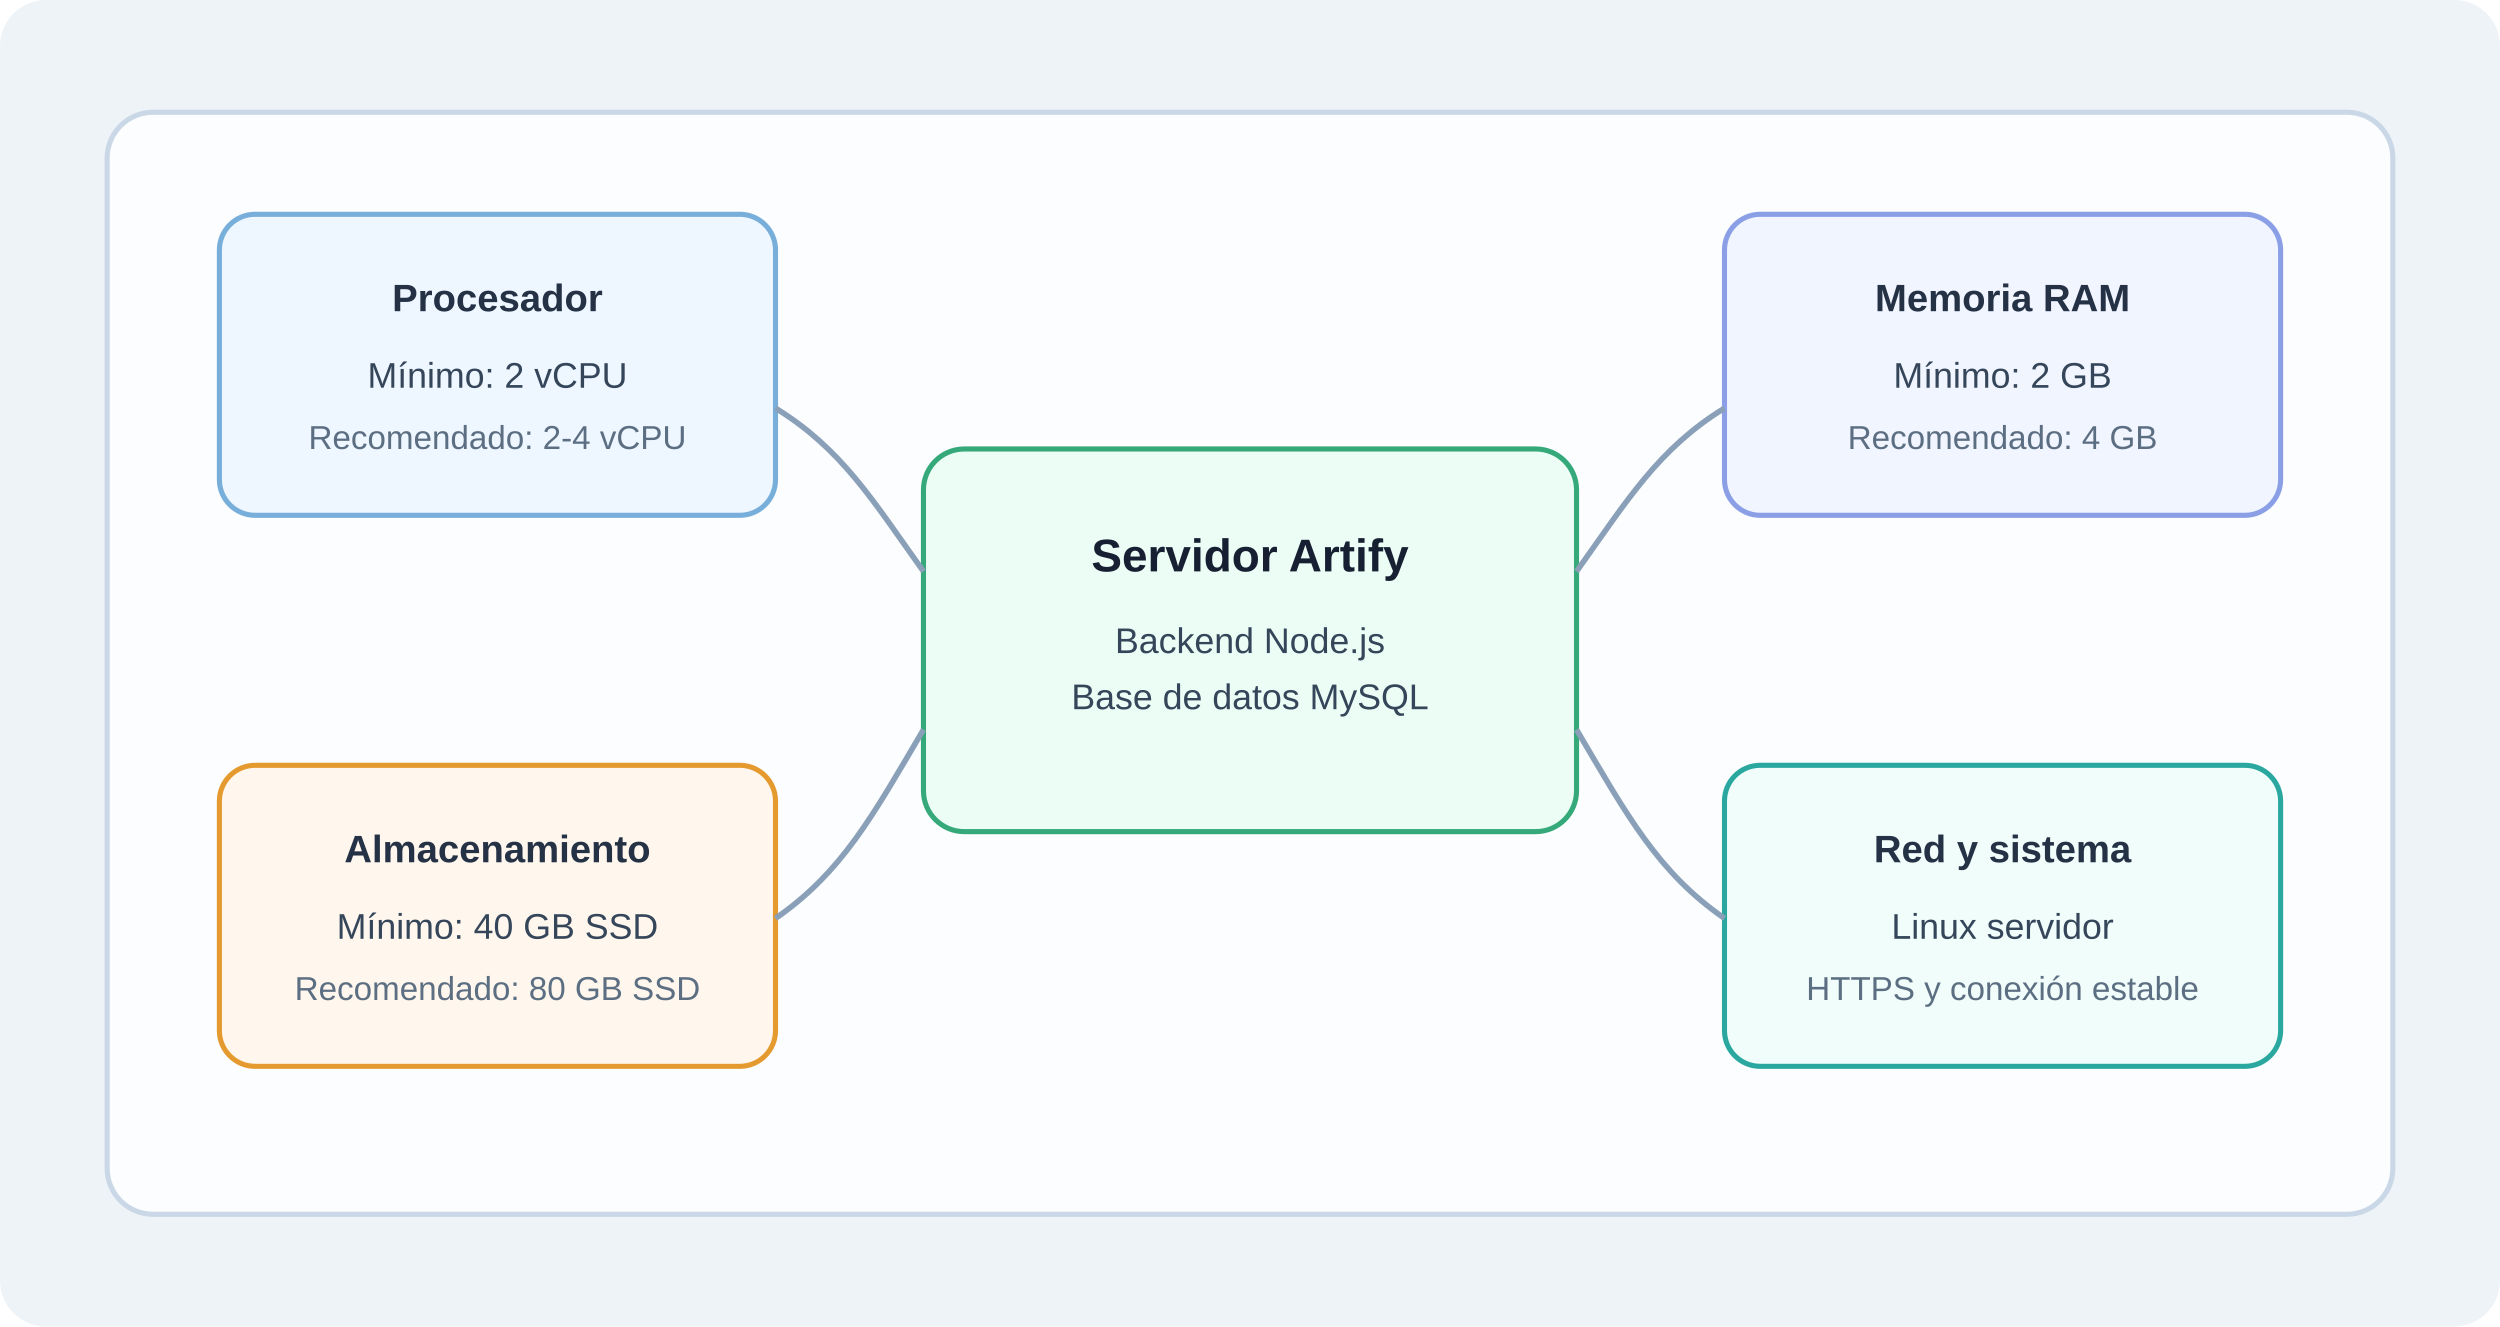
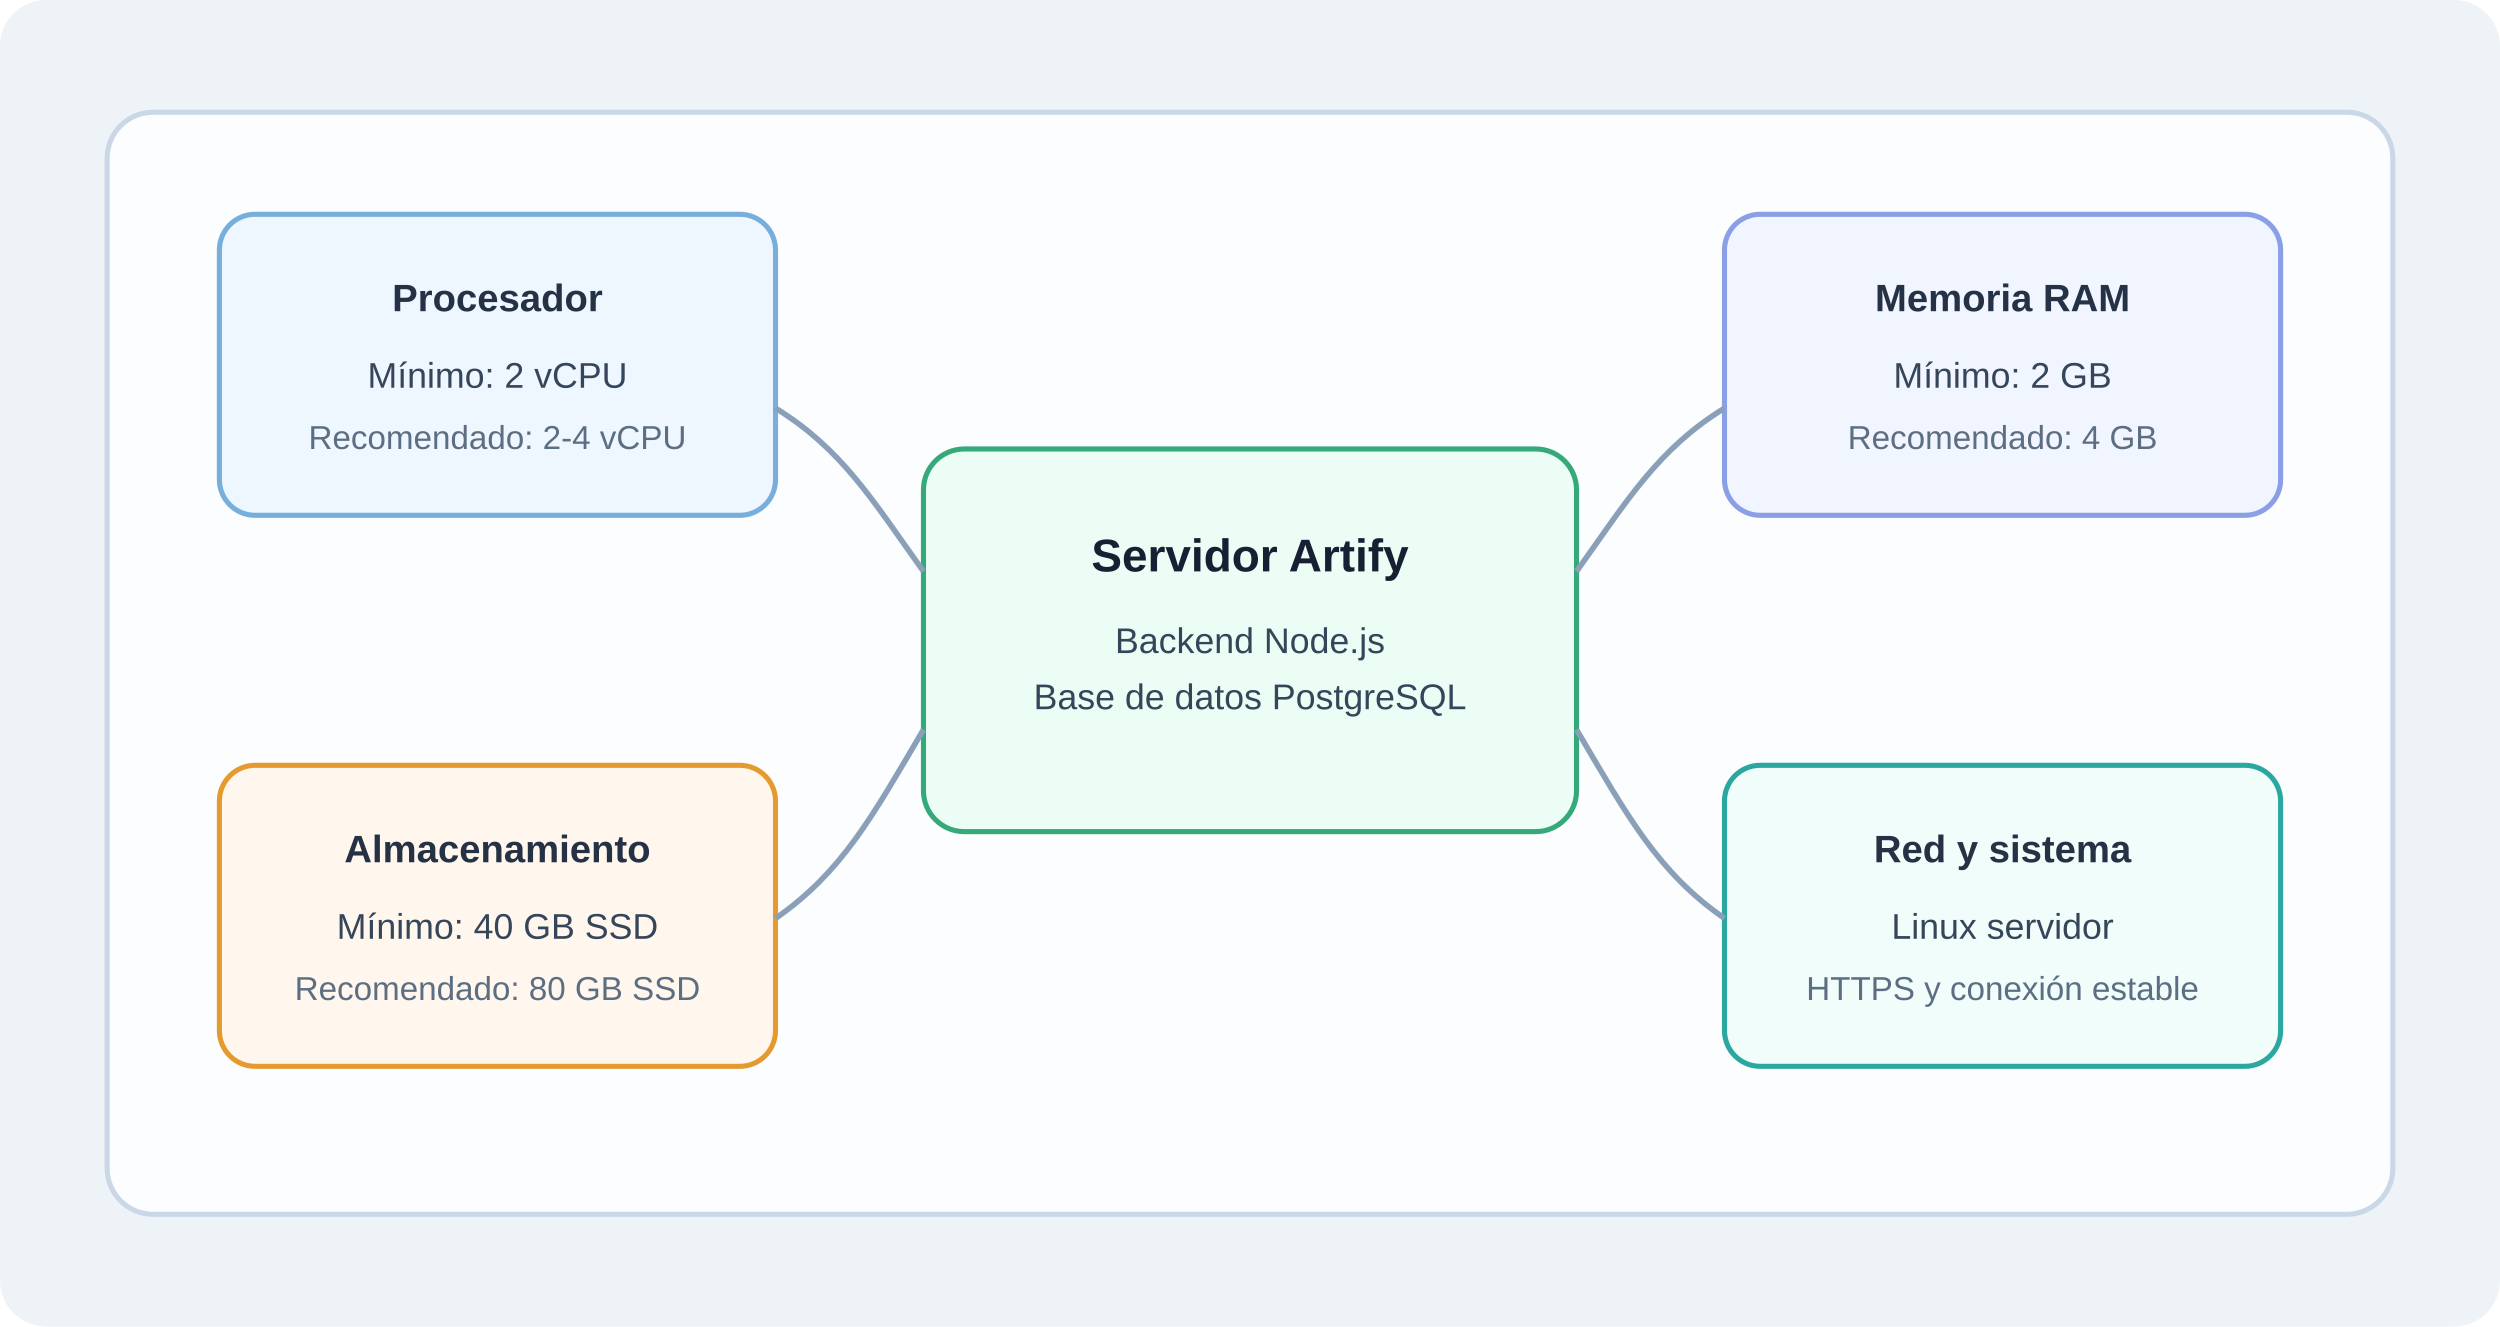
<svg xmlns="http://www.w3.org/2000/svg" width="980" height="520" viewBox="0 0 980 520" role="img" aria-labelledby="title desc">
  <defs>
    <style>
      .bg { fill: #eef3f8; }
      .panel { fill: #fbfdff; stroke: #c9d7e6; stroke-width: 2; }
      .center { fill: #ecfdf5; stroke: #35a979; stroke-width: 2; }
      .cpu { fill: #eef7ff; stroke: #78aeda; stroke-width: 2; }
      .ram { fill: #f1f5ff; stroke: #8b9fe6; stroke-width: 2; }
      .storage { fill: #fff7ed; stroke: #e59a2f; stroke-width: 2; }
      .network { fill: #f0fdfa; stroke: #2aa8a0; stroke-width: 2; }
      .title { font: 700 18px Arial, Helvetica, sans-serif; fill: #172033; }
      .label { font: 700 15px Arial, Helvetica, sans-serif; fill: #253246; }
      .text { font: 14px Arial, Helvetica, sans-serif; fill: #35465a; }
      .small { font: 13px Arial, Helvetica, sans-serif; fill: #5c6e82; }
      .line { stroke: #8aa0b8; stroke-width: 2.2; fill: none; }
    </style>
  </defs>
  <rect class="bg" x="0" y="0" width="980" height="520" rx="18" />
  <rect class="panel" x="42" y="44" width="896" height="432" rx="18" />
  <rect class="center" x="362" y="176" width="256" height="150" rx="16" />
  <text class="title" x="490" y="224" text-anchor="middle">Servidor Artify</text>
  <text class="text" x="490" y="256" text-anchor="middle">Backend Node.js</text>
-   <text class="text" x="490" y="278" text-anchor="middle">Base de datos MySQL</text>
+   <text class="text" x="490" y="278" text-anchor="middle">Base de datos PostgreSQL</text>
  <rect class="cpu" x="86" y="84" width="218" height="118" rx="14" />
  <text class="label" x="195" y="122" text-anchor="middle">Procesador</text>
  <text class="text" x="195" y="152" text-anchor="middle">Mínimo: 2 vCPU</text>
  <text class="small" x="195" y="176" text-anchor="middle">Recomendado: 2-4 vCPU</text>
  <rect class="ram" x="676" y="84" width="218" height="118" rx="14" />
  <text class="label" x="785" y="122" text-anchor="middle">Memoria RAM</text>
  <text class="text" x="785" y="152" text-anchor="middle">Mínimo: 2 GB</text>
  <text class="small" x="785" y="176" text-anchor="middle">Recomendado: 4 GB</text>
  <rect class="storage" x="86" y="300" width="218" height="118" rx="14" />
  <text class="label" x="195" y="338" text-anchor="middle">Almacenamiento</text>
  <text class="text" x="195" y="368" text-anchor="middle">Mínimo: 40 GB SSD</text>
  <text class="small" x="195" y="392" text-anchor="middle">Recomendado: 80 GB SSD</text>
  <rect class="network" x="676" y="300" width="218" height="118" rx="14" />
  <text class="label" x="785" y="338" text-anchor="middle">Red y sistema</text>
  <text class="text" x="785" y="368" text-anchor="middle">Linux servidor</text>
  <text class="small" x="785" y="392" text-anchor="middle">HTTPS y conexión estable</text>
  <path class="line" d="M304 160 C330 176, 342 196, 362 224" />
  <path class="line" d="M676 160 C650 176, 638 196, 618 224" />
  <path class="line" d="M304 360 C330 342, 342 320, 362 286" />
  <path class="line" d="M676 360 C650 342, 638 320, 618 286" />
</svg>
